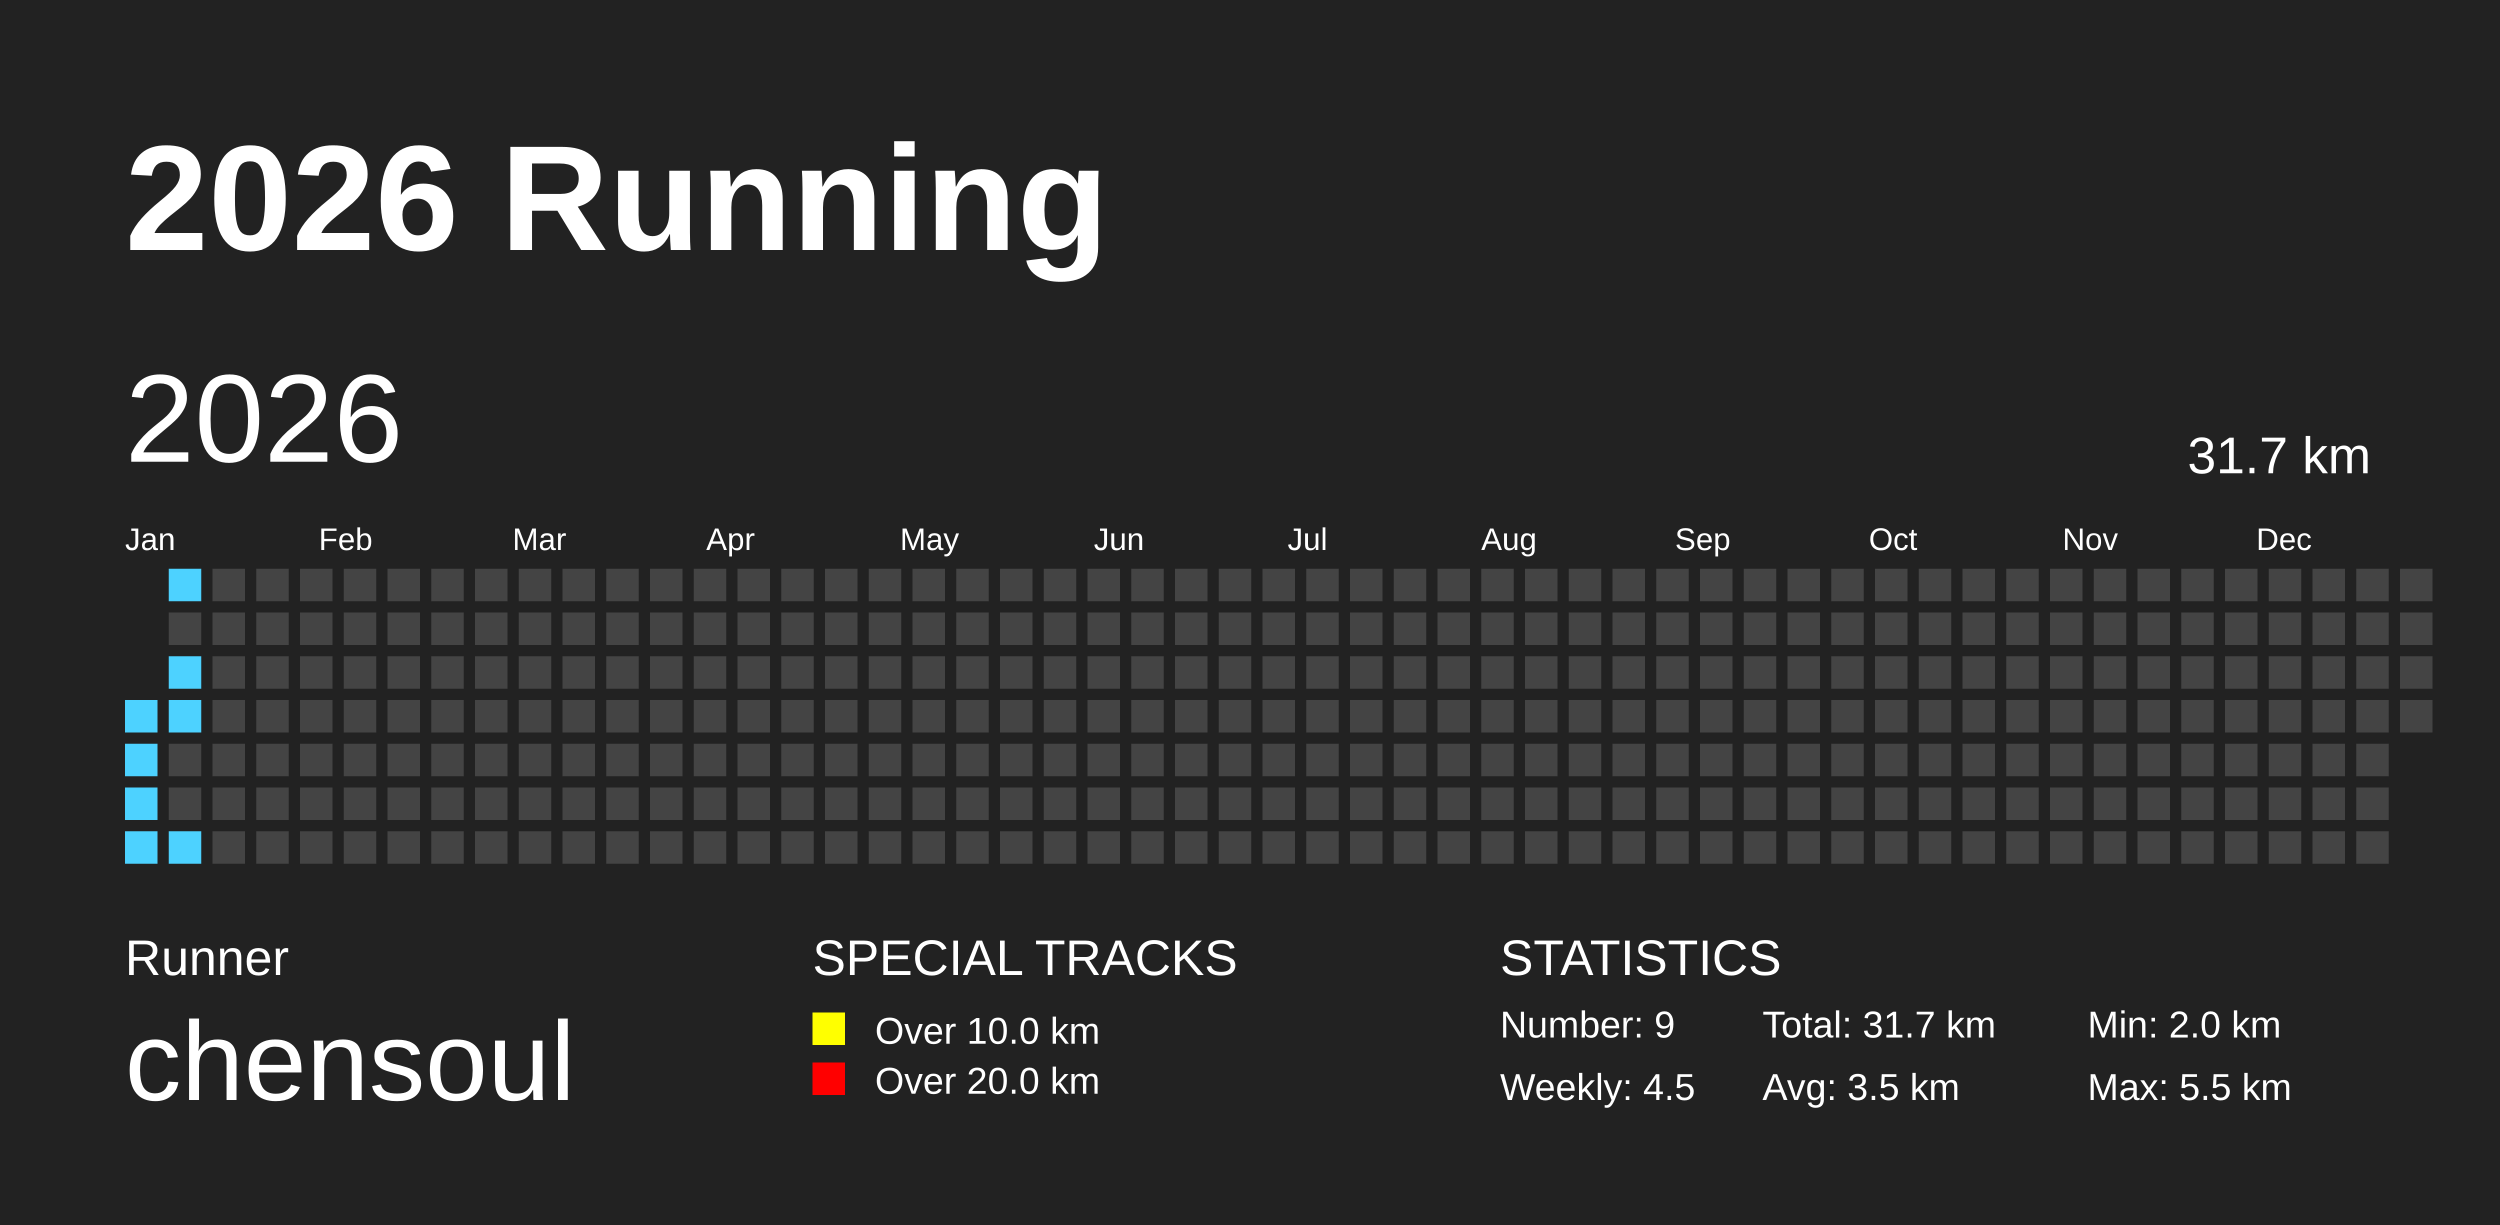
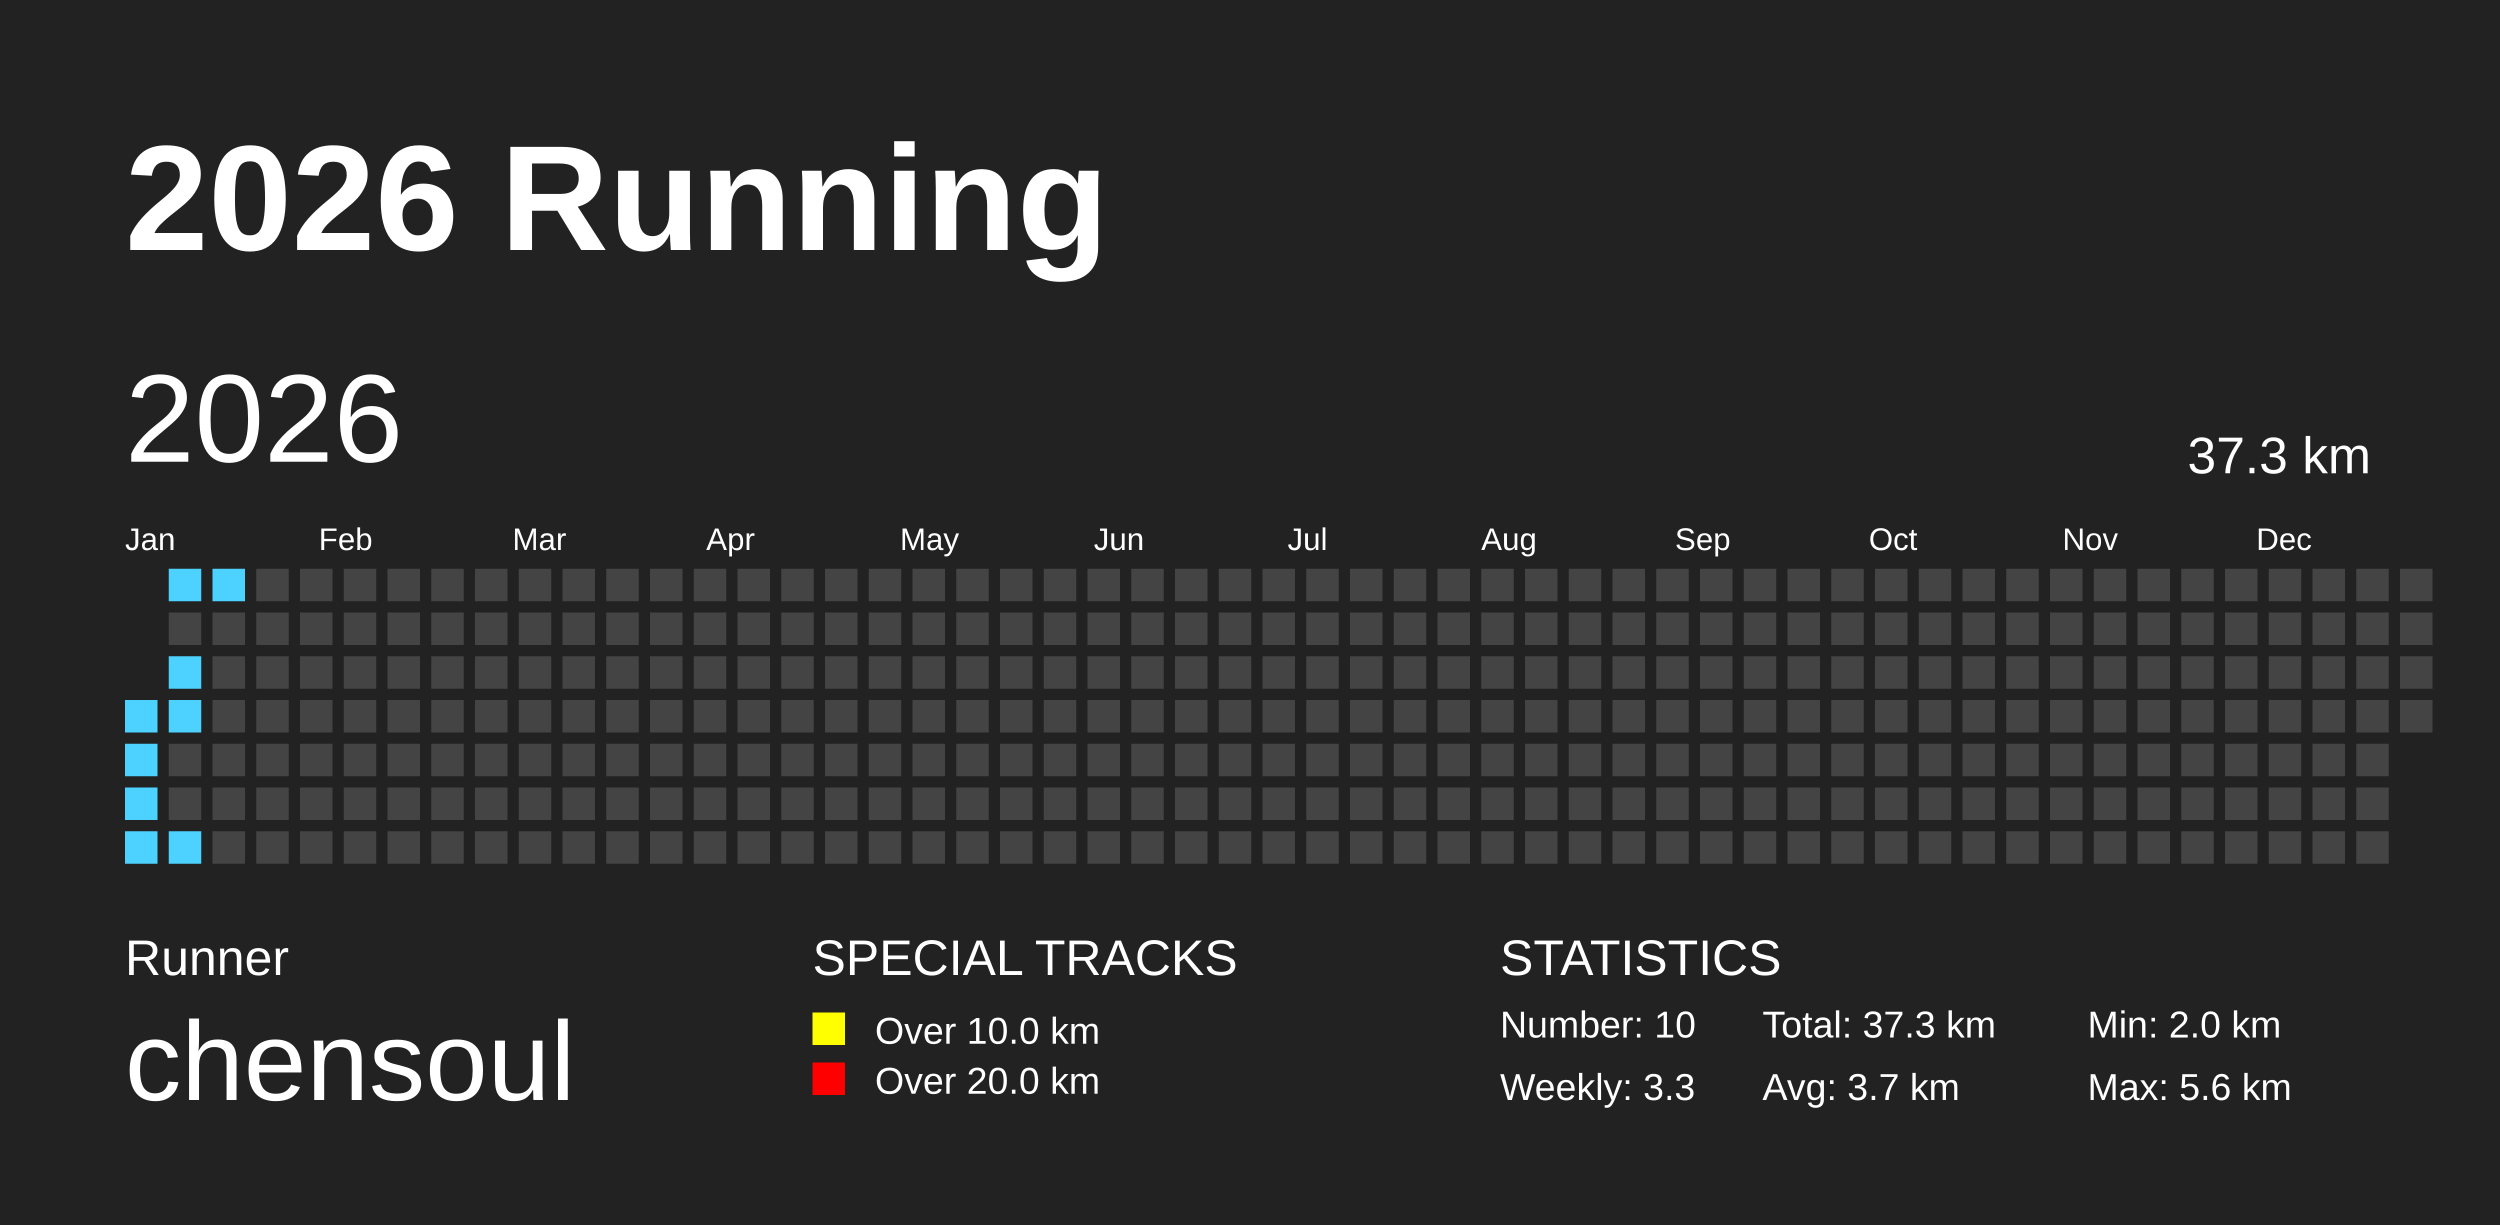
<svg xmlns="http://www.w3.org/2000/svg" baseProfile="full" height="98mm" version="1.1" viewBox="0,0,200,98" width="200mm">
  <defs />
  <rect fill="#222222" height="98" width="200" x="0" y="0" />
  <text fill="#FFFFFF" style="font-size:12px; font-family:Arial; font-weight:bold;" x="10" y="20">2026 Running</text>
  <text fill="#FFFFFF" style="font-size:4px; font-family:Arial" x="10" y="78">Runner</text>
  <text fill="#FFFFFF" style="font-size:9px; font-family:Arial" x="10" y="88">chensoul</text>
  <text fill="#FFFFFF" style="font-size:4px; font-family:Arial" x="65" y="78">SPECIAL TRACKS</text>
  <rect fill="yellow" height="2.6" width="2.6" x="65" y="81" />
  <text fill="#FFFFFF" style="font-size:3px; font-family:Arial" x="70" y="83.5">Over 10.0 km</text>
  <rect fill="red" height="2.6" width="2.6" x="65" y="85" />
  <text fill="#FFFFFF" style="font-size:3px; font-family:Arial" x="70" y="87.5">Over 20.0 km</text>
  <text fill="#FFFFFF" style="font-size:4px; font-family:Arial" x="120" y="78">STATISTICS</text>
-   <text fill="#FFFFFF" style="font-size:3px; font-family:Arial" x="120" y="83">Number: 9</text>
-   <text fill="#FFFFFF" style="font-size:3px; font-family:Arial" x="120" y="88">Weekly: 4.5</text>
-   <text fill="#FFFFFF" style="font-size:3px; font-family:Arial" x="141" y="83">Total: 31.7 km</text>
-   <text fill="#FFFFFF" style="font-size:3px; font-family:Arial" x="141" y="88">Avg: 3.5 km</text>
+   <text fill="#FFFFFF" style="font-size:3px; font-family:Arial" x="120" y="83">Number: 10</text>
+   <text fill="#FFFFFF" style="font-size:3px; font-family:Arial" x="120" y="88">Weekly: 3.3</text>
+   <text fill="#FFFFFF" style="font-size:3px; font-family:Arial" x="141" y="83">Total: 37.3 km</text>
+   <text fill="#FFFFFF" style="font-size:3px; font-family:Arial" x="141" y="88">Avg: 3.7 km</text>
  <text fill="#FFFFFF" style="font-size:3px; font-family:Arial" x="167" y="83">Min: 2.0 km</text>
-   <text fill="#FFFFFF" style="font-size:3px; font-family:Arial" x="167" y="88">Max: 5.5 km</text>
+   <text fill="#FFFFFF" style="font-size:3px; font-family:Arial" x="167" y="88">Max: 5.6 km</text>
  <text dominant-baseline="hanging" fill="#FFFFFF" style="font-size:10.0px; font-family:Arial;" x="10" y="30">2026</text>
-   <text dominant-baseline="hanging" fill="#FFFFFF" style="font-size:4.125px; font-family:Arial;" x="175" y="35">31.7 km</text>
+   <text dominant-baseline="hanging" fill="#FFFFFF" style="font-size:4.125px; font-family:Arial;" x="175" y="35">37.3 km</text>
  <text fill="#FFFFFF" style="font-size:2.5px; font-family:Arial" x="10.0" y="44">Jan</text>
  <text fill="#FFFFFF" style="font-size:2.5px; font-family:Arial" x="25.5" y="44">Feb</text>
  <text fill="#FFFFFF" style="font-size:2.5px; font-family:Arial" x="41.0" y="44">Mar</text>
  <text fill="#FFFFFF" style="font-size:2.5px; font-family:Arial" x="56.5" y="44">Apr</text>
  <text fill="#FFFFFF" style="font-size:2.5px; font-family:Arial" x="72.0" y="44">May</text>
  <text fill="#FFFFFF" style="font-size:2.5px; font-family:Arial" x="87.5" y="44">Jun</text>
  <text fill="#FFFFFF" style="font-size:2.5px; font-family:Arial" x="103.0" y="44">Jul</text>
  <text fill="#FFFFFF" style="font-size:2.5px; font-family:Arial" x="118.5" y="44">Aug</text>
  <text fill="#FFFFFF" style="font-size:2.5px; font-family:Arial" x="134.0" y="44">Sep</text>
  <text fill="#FFFFFF" style="font-size:2.5px; font-family:Arial" x="149.5" y="44">Oct</text>
  <text fill="#FFFFFF" style="font-size:2.5px; font-family:Arial" x="165.0" y="44">Nov</text>
  <text fill="#FFFFFF" style="font-size:2.5px; font-family:Arial" x="180.5" y="44">Dec</text>
  <rect fill="#4DD2FF" height="2.6" width="2.6" x="10.0" y="56.0" />
  <rect fill="#4DD2FF" height="2.6" width="2.6" x="10.0" y="59.5" />
  <rect fill="#4DD2FF" height="2.6" width="2.6" x="10.0" y="63.0" />
  <rect fill="#4DD2FF" height="2.6" width="2.6" x="10.0" y="66.5" />
  <rect fill="#4DD2FF" height="2.6" width="2.6" x="13.5" y="45.5" />
  <rect fill="#444444" height="2.6" width="2.6" x="13.5" y="49.0" />
  <rect fill="#4DD2FF" height="2.6" width="2.6" x="13.5" y="52.5" />
  <rect fill="#4DD2FF" height="2.6" width="2.6" x="13.5" y="56.0" />
  <rect fill="#444444" height="2.6" width="2.6" x="13.5" y="59.5" />
  <rect fill="#444444" height="2.6" width="2.6" x="13.5" y="63.0" />
  <rect fill="#4DD2FF" height="2.6" width="2.6" x="13.5" y="66.5" />
-   <rect fill="#444444" height="2.6" width="2.6" x="17.0" y="45.5" />
+   <rect fill="#4DD2FF" height="2.6" width="2.6" x="17.0" y="45.5" />
  <rect fill="#444444" height="2.6" width="2.6" x="17.0" y="49.0" />
  <rect fill="#444444" height="2.6" width="2.6" x="17.0" y="52.5" />
  <rect fill="#444444" height="2.6" width="2.6" x="17.0" y="56.0" />
  <rect fill="#444444" height="2.6" width="2.6" x="17.0" y="59.5" />
  <rect fill="#444444" height="2.6" width="2.6" x="17.0" y="63.0" />
  <rect fill="#444444" height="2.6" width="2.6" x="17.0" y="66.5" />
  <rect fill="#444444" height="2.6" width="2.6" x="20.5" y="45.5" />
  <rect fill="#444444" height="2.6" width="2.6" x="20.5" y="49.0" />
  <rect fill="#444444" height="2.6" width="2.6" x="20.5" y="52.5" />
  <rect fill="#444444" height="2.6" width="2.6" x="20.5" y="56.0" />
  <rect fill="#444444" height="2.6" width="2.6" x="20.5" y="59.5" />
  <rect fill="#444444" height="2.6" width="2.6" x="20.5" y="63.0" />
  <rect fill="#444444" height="2.6" width="2.6" x="20.5" y="66.5" />
  <rect fill="#444444" height="2.6" width="2.6" x="24.0" y="45.5" />
  <rect fill="#444444" height="2.6" width="2.6" x="24.0" y="49.0" />
  <rect fill="#444444" height="2.6" width="2.6" x="24.0" y="52.5" />
  <rect fill="#444444" height="2.6" width="2.6" x="24.0" y="56.0" />
  <rect fill="#444444" height="2.6" width="2.6" x="24.0" y="59.5" />
  <rect fill="#444444" height="2.6" width="2.6" x="24.0" y="63.0" />
  <rect fill="#444444" height="2.6" width="2.6" x="24.0" y="66.5" />
  <rect fill="#444444" height="2.6" width="2.6" x="27.5" y="45.5" />
  <rect fill="#444444" height="2.6" width="2.6" x="27.5" y="49.0" />
  <rect fill="#444444" height="2.6" width="2.6" x="27.5" y="52.5" />
  <rect fill="#444444" height="2.6" width="2.6" x="27.5" y="56.0" />
  <rect fill="#444444" height="2.6" width="2.6" x="27.5" y="59.5" />
  <rect fill="#444444" height="2.6" width="2.6" x="27.5" y="63.0" />
  <rect fill="#444444" height="2.6" width="2.6" x="27.5" y="66.5" />
  <rect fill="#444444" height="2.6" width="2.6" x="31.0" y="45.5" />
  <rect fill="#444444" height="2.6" width="2.6" x="31.0" y="49.0" />
  <rect fill="#444444" height="2.6" width="2.6" x="31.0" y="52.5" />
  <rect fill="#444444" height="2.6" width="2.6" x="31.0" y="56.0" />
  <rect fill="#444444" height="2.6" width="2.6" x="31.0" y="59.5" />
  <rect fill="#444444" height="2.6" width="2.6" x="31.0" y="63.0" />
  <rect fill="#444444" height="2.6" width="2.6" x="31.0" y="66.5" />
  <rect fill="#444444" height="2.6" width="2.6" x="34.5" y="45.5" />
  <rect fill="#444444" height="2.6" width="2.6" x="34.5" y="49.0" />
  <rect fill="#444444" height="2.6" width="2.6" x="34.5" y="52.5" />
  <rect fill="#444444" height="2.6" width="2.6" x="34.5" y="56.0" />
  <rect fill="#444444" height="2.6" width="2.6" x="34.5" y="59.5" />
  <rect fill="#444444" height="2.6" width="2.6" x="34.5" y="63.0" />
  <rect fill="#444444" height="2.6" width="2.6" x="34.5" y="66.5" />
  <rect fill="#444444" height="2.6" width="2.6" x="38.0" y="45.5" />
  <rect fill="#444444" height="2.6" width="2.6" x="38.0" y="49.0" />
  <rect fill="#444444" height="2.6" width="2.6" x="38.0" y="52.5" />
  <rect fill="#444444" height="2.6" width="2.6" x="38.0" y="56.0" />
  <rect fill="#444444" height="2.6" width="2.6" x="38.0" y="59.5" />
  <rect fill="#444444" height="2.6" width="2.6" x="38.0" y="63.0" />
  <rect fill="#444444" height="2.6" width="2.6" x="38.0" y="66.5" />
  <rect fill="#444444" height="2.6" width="2.6" x="41.5" y="45.5" />
  <rect fill="#444444" height="2.6" width="2.6" x="41.5" y="49.0" />
  <rect fill="#444444" height="2.6" width="2.6" x="41.5" y="52.5" />
  <rect fill="#444444" height="2.6" width="2.6" x="41.5" y="56.0" />
  <rect fill="#444444" height="2.6" width="2.6" x="41.5" y="59.5" />
  <rect fill="#444444" height="2.6" width="2.6" x="41.5" y="63.0" />
  <rect fill="#444444" height="2.6" width="2.6" x="41.5" y="66.5" />
  <rect fill="#444444" height="2.6" width="2.6" x="45.0" y="45.5" />
  <rect fill="#444444" height="2.6" width="2.6" x="45.0" y="49.0" />
  <rect fill="#444444" height="2.6" width="2.6" x="45.0" y="52.5" />
  <rect fill="#444444" height="2.6" width="2.6" x="45.0" y="56.0" />
  <rect fill="#444444" height="2.6" width="2.6" x="45.0" y="59.5" />
  <rect fill="#444444" height="2.6" width="2.6" x="45.0" y="63.0" />
  <rect fill="#444444" height="2.6" width="2.6" x="45.0" y="66.5" />
  <rect fill="#444444" height="2.6" width="2.6" x="48.5" y="45.5" />
  <rect fill="#444444" height="2.6" width="2.6" x="48.5" y="49.0" />
  <rect fill="#444444" height="2.6" width="2.6" x="48.5" y="52.5" />
  <rect fill="#444444" height="2.6" width="2.6" x="48.5" y="56.0" />
  <rect fill="#444444" height="2.6" width="2.6" x="48.5" y="59.5" />
  <rect fill="#444444" height="2.6" width="2.6" x="48.5" y="63.0" />
  <rect fill="#444444" height="2.6" width="2.6" x="48.5" y="66.5" />
  <rect fill="#444444" height="2.6" width="2.6" x="52.0" y="45.5" />
  <rect fill="#444444" height="2.6" width="2.6" x="52.0" y="49.0" />
  <rect fill="#444444" height="2.6" width="2.6" x="52.0" y="52.5" />
  <rect fill="#444444" height="2.6" width="2.6" x="52.0" y="56.0" />
  <rect fill="#444444" height="2.6" width="2.6" x="52.0" y="59.5" />
  <rect fill="#444444" height="2.6" width="2.6" x="52.0" y="63.0" />
  <rect fill="#444444" height="2.6" width="2.6" x="52.0" y="66.5" />
  <rect fill="#444444" height="2.6" width="2.6" x="55.5" y="45.5" />
  <rect fill="#444444" height="2.6" width="2.6" x="55.5" y="49.0" />
  <rect fill="#444444" height="2.6" width="2.6" x="55.5" y="52.5" />
  <rect fill="#444444" height="2.6" width="2.6" x="55.5" y="56.0" />
  <rect fill="#444444" height="2.6" width="2.6" x="55.5" y="59.5" />
  <rect fill="#444444" height="2.6" width="2.6" x="55.5" y="63.0" />
  <rect fill="#444444" height="2.6" width="2.6" x="55.5" y="66.5" />
  <rect fill="#444444" height="2.6" width="2.6" x="59.0" y="45.5" />
  <rect fill="#444444" height="2.6" width="2.6" x="59.0" y="49.0" />
  <rect fill="#444444" height="2.6" width="2.6" x="59.0" y="52.5" />
  <rect fill="#444444" height="2.6" width="2.6" x="59.0" y="56.0" />
  <rect fill="#444444" height="2.6" width="2.6" x="59.0" y="59.5" />
  <rect fill="#444444" height="2.6" width="2.6" x="59.0" y="63.0" />
  <rect fill="#444444" height="2.6" width="2.6" x="59.0" y="66.5" />
  <rect fill="#444444" height="2.6" width="2.6" x="62.5" y="45.5" />
  <rect fill="#444444" height="2.6" width="2.6" x="62.5" y="49.0" />
  <rect fill="#444444" height="2.6" width="2.6" x="62.5" y="52.5" />
  <rect fill="#444444" height="2.6" width="2.6" x="62.5" y="56.0" />
  <rect fill="#444444" height="2.6" width="2.6" x="62.5" y="59.5" />
  <rect fill="#444444" height="2.6" width="2.6" x="62.5" y="63.0" />
  <rect fill="#444444" height="2.6" width="2.6" x="62.5" y="66.5" />
  <rect fill="#444444" height="2.6" width="2.6" x="66.0" y="45.5" />
  <rect fill="#444444" height="2.6" width="2.6" x="66.0" y="49.0" />
  <rect fill="#444444" height="2.6" width="2.6" x="66.0" y="52.5" />
  <rect fill="#444444" height="2.6" width="2.6" x="66.0" y="56.0" />
  <rect fill="#444444" height="2.6" width="2.6" x="66.0" y="59.5" />
  <rect fill="#444444" height="2.6" width="2.6" x="66.0" y="63.0" />
  <rect fill="#444444" height="2.6" width="2.6" x="66.0" y="66.5" />
  <rect fill="#444444" height="2.6" width="2.6" x="69.5" y="45.5" />
  <rect fill="#444444" height="2.6" width="2.6" x="69.5" y="49.0" />
  <rect fill="#444444" height="2.6" width="2.6" x="69.5" y="52.5" />
  <rect fill="#444444" height="2.6" width="2.6" x="69.5" y="56.0" />
  <rect fill="#444444" height="2.6" width="2.6" x="69.5" y="59.5" />
  <rect fill="#444444" height="2.6" width="2.6" x="69.5" y="63.0" />
  <rect fill="#444444" height="2.6" width="2.6" x="69.5" y="66.5" />
  <rect fill="#444444" height="2.6" width="2.6" x="73.0" y="45.5" />
  <rect fill="#444444" height="2.6" width="2.6" x="73.0" y="49.0" />
  <rect fill="#444444" height="2.6" width="2.6" x="73.0" y="52.5" />
  <rect fill="#444444" height="2.6" width="2.6" x="73.0" y="56.0" />
  <rect fill="#444444" height="2.6" width="2.6" x="73.0" y="59.5" />
  <rect fill="#444444" height="2.6" width="2.6" x="73.0" y="63.0" />
  <rect fill="#444444" height="2.6" width="2.6" x="73.0" y="66.5" />
  <rect fill="#444444" height="2.6" width="2.6" x="76.5" y="45.5" />
  <rect fill="#444444" height="2.6" width="2.6" x="76.5" y="49.0" />
  <rect fill="#444444" height="2.6" width="2.6" x="76.5" y="52.5" />
  <rect fill="#444444" height="2.6" width="2.6" x="76.5" y="56.0" />
  <rect fill="#444444" height="2.6" width="2.6" x="76.5" y="59.5" />
  <rect fill="#444444" height="2.6" width="2.6" x="76.5" y="63.0" />
  <rect fill="#444444" height="2.6" width="2.6" x="76.5" y="66.5" />
  <rect fill="#444444" height="2.6" width="2.6" x="80.0" y="45.5" />
  <rect fill="#444444" height="2.6" width="2.6" x="80.0" y="49.0" />
  <rect fill="#444444" height="2.6" width="2.6" x="80.0" y="52.5" />
  <rect fill="#444444" height="2.6" width="2.6" x="80.0" y="56.0" />
  <rect fill="#444444" height="2.6" width="2.6" x="80.0" y="59.5" />
  <rect fill="#444444" height="2.6" width="2.6" x="80.0" y="63.0" />
  <rect fill="#444444" height="2.6" width="2.6" x="80.0" y="66.5" />
  <rect fill="#444444" height="2.6" width="2.6" x="83.5" y="45.5" />
  <rect fill="#444444" height="2.6" width="2.6" x="83.5" y="49.0" />
  <rect fill="#444444" height="2.6" width="2.6" x="83.5" y="52.5" />
  <rect fill="#444444" height="2.6" width="2.6" x="83.5" y="56.0" />
  <rect fill="#444444" height="2.6" width="2.6" x="83.5" y="59.5" />
  <rect fill="#444444" height="2.6" width="2.6" x="83.5" y="63.0" />
  <rect fill="#444444" height="2.6" width="2.6" x="83.5" y="66.5" />
  <rect fill="#444444" height="2.6" width="2.6" x="87.0" y="45.5" />
  <rect fill="#444444" height="2.6" width="2.6" x="87.0" y="49.0" />
  <rect fill="#444444" height="2.6" width="2.6" x="87.0" y="52.5" />
  <rect fill="#444444" height="2.6" width="2.6" x="87.0" y="56.0" />
  <rect fill="#444444" height="2.6" width="2.6" x="87.0" y="59.5" />
  <rect fill="#444444" height="2.6" width="2.6" x="87.0" y="63.0" />
  <rect fill="#444444" height="2.6" width="2.6" x="87.0" y="66.5" />
  <rect fill="#444444" height="2.6" width="2.6" x="90.5" y="45.5" />
  <rect fill="#444444" height="2.6" width="2.6" x="90.5" y="49.0" />
  <rect fill="#444444" height="2.6" width="2.6" x="90.5" y="52.5" />
  <rect fill="#444444" height="2.6" width="2.6" x="90.5" y="56.0" />
  <rect fill="#444444" height="2.6" width="2.6" x="90.5" y="59.5" />
  <rect fill="#444444" height="2.6" width="2.6" x="90.5" y="63.0" />
  <rect fill="#444444" height="2.6" width="2.6" x="90.5" y="66.5" />
  <rect fill="#444444" height="2.6" width="2.6" x="94.0" y="45.5" />
  <rect fill="#444444" height="2.6" width="2.6" x="94.0" y="49.0" />
  <rect fill="#444444" height="2.6" width="2.6" x="94.0" y="52.5" />
  <rect fill="#444444" height="2.6" width="2.6" x="94.0" y="56.0" />
  <rect fill="#444444" height="2.6" width="2.6" x="94.0" y="59.5" />
  <rect fill="#444444" height="2.6" width="2.6" x="94.0" y="63.0" />
  <rect fill="#444444" height="2.6" width="2.6" x="94.0" y="66.5" />
  <rect fill="#444444" height="2.6" width="2.6" x="97.5" y="45.5" />
  <rect fill="#444444" height="2.6" width="2.6" x="97.5" y="49.0" />
  <rect fill="#444444" height="2.6" width="2.6" x="97.5" y="52.5" />
  <rect fill="#444444" height="2.6" width="2.6" x="97.5" y="56.0" />
  <rect fill="#444444" height="2.6" width="2.6" x="97.5" y="59.5" />
  <rect fill="#444444" height="2.6" width="2.6" x="97.5" y="63.0" />
  <rect fill="#444444" height="2.6" width="2.6" x="97.5" y="66.5" />
  <rect fill="#444444" height="2.6" width="2.6" x="101.0" y="45.5" />
  <rect fill="#444444" height="2.6" width="2.6" x="101.0" y="49.0" />
  <rect fill="#444444" height="2.6" width="2.6" x="101.0" y="52.5" />
  <rect fill="#444444" height="2.6" width="2.6" x="101.0" y="56.0" />
  <rect fill="#444444" height="2.6" width="2.6" x="101.0" y="59.5" />
  <rect fill="#444444" height="2.6" width="2.6" x="101.0" y="63.0" />
  <rect fill="#444444" height="2.6" width="2.6" x="101.0" y="66.5" />
  <rect fill="#444444" height="2.6" width="2.6" x="104.5" y="45.5" />
  <rect fill="#444444" height="2.6" width="2.6" x="104.5" y="49.0" />
  <rect fill="#444444" height="2.6" width="2.6" x="104.5" y="52.5" />
  <rect fill="#444444" height="2.6" width="2.6" x="104.5" y="56.0" />
  <rect fill="#444444" height="2.6" width="2.6" x="104.5" y="59.5" />
  <rect fill="#444444" height="2.6" width="2.6" x="104.5" y="63.0" />
  <rect fill="#444444" height="2.6" width="2.6" x="104.5" y="66.5" />
  <rect fill="#444444" height="2.6" width="2.6" x="108.0" y="45.5" />
  <rect fill="#444444" height="2.6" width="2.6" x="108.0" y="49.0" />
  <rect fill="#444444" height="2.6" width="2.6" x="108.0" y="52.5" />
  <rect fill="#444444" height="2.6" width="2.6" x="108.0" y="56.0" />
  <rect fill="#444444" height="2.6" width="2.6" x="108.0" y="59.5" />
  <rect fill="#444444" height="2.6" width="2.6" x="108.0" y="63.0" />
  <rect fill="#444444" height="2.6" width="2.6" x="108.0" y="66.5" />
  <rect fill="#444444" height="2.6" width="2.6" x="111.5" y="45.5" />
  <rect fill="#444444" height="2.6" width="2.6" x="111.5" y="49.0" />
  <rect fill="#444444" height="2.6" width="2.6" x="111.5" y="52.5" />
  <rect fill="#444444" height="2.6" width="2.6" x="111.5" y="56.0" />
  <rect fill="#444444" height="2.6" width="2.6" x="111.5" y="59.5" />
  <rect fill="#444444" height="2.6" width="2.6" x="111.5" y="63.0" />
  <rect fill="#444444" height="2.6" width="2.6" x="111.5" y="66.5" />
  <rect fill="#444444" height="2.6" width="2.6" x="115.0" y="45.5" />
  <rect fill="#444444" height="2.6" width="2.6" x="115.0" y="49.0" />
  <rect fill="#444444" height="2.6" width="2.6" x="115.0" y="52.5" />
  <rect fill="#444444" height="2.6" width="2.6" x="115.0" y="56.0" />
  <rect fill="#444444" height="2.6" width="2.6" x="115.0" y="59.5" />
  <rect fill="#444444" height="2.6" width="2.6" x="115.0" y="63.0" />
  <rect fill="#444444" height="2.6" width="2.6" x="115.0" y="66.5" />
  <rect fill="#444444" height="2.6" width="2.6" x="118.5" y="45.5" />
  <rect fill="#444444" height="2.6" width="2.6" x="118.5" y="49.0" />
  <rect fill="#444444" height="2.6" width="2.6" x="118.5" y="52.5" />
  <rect fill="#444444" height="2.6" width="2.6" x="118.5" y="56.0" />
  <rect fill="#444444" height="2.6" width="2.6" x="118.5" y="59.5" />
  <rect fill="#444444" height="2.6" width="2.6" x="118.5" y="63.0" />
  <rect fill="#444444" height="2.6" width="2.6" x="118.5" y="66.5" />
  <rect fill="#444444" height="2.6" width="2.6" x="122.0" y="45.5" />
  <rect fill="#444444" height="2.6" width="2.6" x="122.0" y="49.0" />
  <rect fill="#444444" height="2.6" width="2.6" x="122.0" y="52.5" />
  <rect fill="#444444" height="2.6" width="2.6" x="122.0" y="56.0" />
  <rect fill="#444444" height="2.6" width="2.6" x="122.0" y="59.5" />
  <rect fill="#444444" height="2.6" width="2.6" x="122.0" y="63.0" />
  <rect fill="#444444" height="2.6" width="2.6" x="122.0" y="66.5" />
  <rect fill="#444444" height="2.6" width="2.6" x="125.5" y="45.5" />
  <rect fill="#444444" height="2.6" width="2.6" x="125.5" y="49.0" />
  <rect fill="#444444" height="2.6" width="2.6" x="125.5" y="52.5" />
  <rect fill="#444444" height="2.6" width="2.6" x="125.5" y="56.0" />
  <rect fill="#444444" height="2.6" width="2.6" x="125.5" y="59.5" />
  <rect fill="#444444" height="2.6" width="2.6" x="125.5" y="63.0" />
  <rect fill="#444444" height="2.6" width="2.6" x="125.5" y="66.5" />
  <rect fill="#444444" height="2.6" width="2.6" x="129.0" y="45.5" />
  <rect fill="#444444" height="2.6" width="2.6" x="129.0" y="49.0" />
  <rect fill="#444444" height="2.6" width="2.6" x="129.0" y="52.5" />
  <rect fill="#444444" height="2.6" width="2.6" x="129.0" y="56.0" />
  <rect fill="#444444" height="2.6" width="2.6" x="129.0" y="59.5" />
  <rect fill="#444444" height="2.6" width="2.6" x="129.0" y="63.0" />
  <rect fill="#444444" height="2.6" width="2.6" x="129.0" y="66.5" />
  <rect fill="#444444" height="2.6" width="2.6" x="132.5" y="45.5" />
  <rect fill="#444444" height="2.6" width="2.6" x="132.5" y="49.0" />
  <rect fill="#444444" height="2.6" width="2.6" x="132.5" y="52.5" />
  <rect fill="#444444" height="2.6" width="2.6" x="132.5" y="56.0" />
  <rect fill="#444444" height="2.6" width="2.6" x="132.5" y="59.5" />
  <rect fill="#444444" height="2.6" width="2.6" x="132.5" y="63.0" />
  <rect fill="#444444" height="2.6" width="2.6" x="132.5" y="66.5" />
  <rect fill="#444444" height="2.6" width="2.6" x="136.0" y="45.5" />
  <rect fill="#444444" height="2.6" width="2.6" x="136.0" y="49.0" />
  <rect fill="#444444" height="2.6" width="2.6" x="136.0" y="52.5" />
  <rect fill="#444444" height="2.6" width="2.6" x="136.0" y="56.0" />
  <rect fill="#444444" height="2.6" width="2.6" x="136.0" y="59.5" />
  <rect fill="#444444" height="2.6" width="2.6" x="136.0" y="63.0" />
  <rect fill="#444444" height="2.6" width="2.6" x="136.0" y="66.5" />
  <rect fill="#444444" height="2.6" width="2.6" x="139.5" y="45.5" />
  <rect fill="#444444" height="2.6" width="2.6" x="139.5" y="49.0" />
  <rect fill="#444444" height="2.6" width="2.6" x="139.5" y="52.5" />
  <rect fill="#444444" height="2.6" width="2.6" x="139.5" y="56.0" />
  <rect fill="#444444" height="2.6" width="2.6" x="139.5" y="59.5" />
  <rect fill="#444444" height="2.6" width="2.6" x="139.5" y="63.0" />
  <rect fill="#444444" height="2.6" width="2.6" x="139.5" y="66.5" />
  <rect fill="#444444" height="2.6" width="2.6" x="143.0" y="45.5" />
  <rect fill="#444444" height="2.6" width="2.6" x="143.0" y="49.0" />
  <rect fill="#444444" height="2.6" width="2.6" x="143.0" y="52.5" />
  <rect fill="#444444" height="2.6" width="2.6" x="143.0" y="56.0" />
  <rect fill="#444444" height="2.6" width="2.6" x="143.0" y="59.5" />
  <rect fill="#444444" height="2.6" width="2.6" x="143.0" y="63.0" />
  <rect fill="#444444" height="2.6" width="2.6" x="143.0" y="66.5" />
  <rect fill="#444444" height="2.6" width="2.6" x="146.5" y="45.5" />
  <rect fill="#444444" height="2.6" width="2.6" x="146.5" y="49.0" />
  <rect fill="#444444" height="2.6" width="2.6" x="146.5" y="52.5" />
  <rect fill="#444444" height="2.6" width="2.6" x="146.5" y="56.0" />
  <rect fill="#444444" height="2.6" width="2.6" x="146.5" y="59.5" />
  <rect fill="#444444" height="2.6" width="2.6" x="146.5" y="63.0" />
  <rect fill="#444444" height="2.6" width="2.6" x="146.5" y="66.5" />
  <rect fill="#444444" height="2.6" width="2.6" x="150.0" y="45.5" />
  <rect fill="#444444" height="2.6" width="2.6" x="150.0" y="49.0" />
  <rect fill="#444444" height="2.6" width="2.6" x="150.0" y="52.5" />
  <rect fill="#444444" height="2.6" width="2.6" x="150.0" y="56.0" />
  <rect fill="#444444" height="2.6" width="2.6" x="150.0" y="59.5" />
  <rect fill="#444444" height="2.6" width="2.6" x="150.0" y="63.0" />
  <rect fill="#444444" height="2.6" width="2.6" x="150.0" y="66.5" />
  <rect fill="#444444" height="2.6" width="2.6" x="153.5" y="45.5" />
  <rect fill="#444444" height="2.6" width="2.6" x="153.5" y="49.0" />
  <rect fill="#444444" height="2.6" width="2.6" x="153.5" y="52.5" />
  <rect fill="#444444" height="2.6" width="2.6" x="153.5" y="56.0" />
  <rect fill="#444444" height="2.6" width="2.6" x="153.5" y="59.5" />
  <rect fill="#444444" height="2.6" width="2.6" x="153.5" y="63.0" />
  <rect fill="#444444" height="2.6" width="2.6" x="153.5" y="66.5" />
  <rect fill="#444444" height="2.6" width="2.6" x="157.0" y="45.5" />
  <rect fill="#444444" height="2.6" width="2.6" x="157.0" y="49.0" />
  <rect fill="#444444" height="2.6" width="2.6" x="157.0" y="52.5" />
  <rect fill="#444444" height="2.6" width="2.6" x="157.0" y="56.0" />
  <rect fill="#444444" height="2.6" width="2.6" x="157.0" y="59.5" />
  <rect fill="#444444" height="2.6" width="2.6" x="157.0" y="63.0" />
  <rect fill="#444444" height="2.6" width="2.6" x="157.0" y="66.5" />
  <rect fill="#444444" height="2.6" width="2.6" x="160.5" y="45.5" />
  <rect fill="#444444" height="2.6" width="2.6" x="160.5" y="49.0" />
  <rect fill="#444444" height="2.6" width="2.6" x="160.5" y="52.5" />
  <rect fill="#444444" height="2.6" width="2.6" x="160.5" y="56.0" />
  <rect fill="#444444" height="2.6" width="2.6" x="160.5" y="59.5" />
  <rect fill="#444444" height="2.6" width="2.6" x="160.5" y="63.0" />
  <rect fill="#444444" height="2.6" width="2.6" x="160.5" y="66.5" />
  <rect fill="#444444" height="2.6" width="2.6" x="164.0" y="45.5" />
  <rect fill="#444444" height="2.6" width="2.6" x="164.0" y="49.0" />
  <rect fill="#444444" height="2.6" width="2.6" x="164.0" y="52.5" />
  <rect fill="#444444" height="2.6" width="2.6" x="164.0" y="56.0" />
  <rect fill="#444444" height="2.6" width="2.6" x="164.0" y="59.5" />
  <rect fill="#444444" height="2.6" width="2.6" x="164.0" y="63.0" />
  <rect fill="#444444" height="2.6" width="2.6" x="164.0" y="66.5" />
  <rect fill="#444444" height="2.6" width="2.6" x="167.5" y="45.5" />
  <rect fill="#444444" height="2.6" width="2.6" x="167.5" y="49.0" />
  <rect fill="#444444" height="2.6" width="2.6" x="167.5" y="52.5" />
  <rect fill="#444444" height="2.6" width="2.6" x="167.5" y="56.0" />
  <rect fill="#444444" height="2.6" width="2.6" x="167.5" y="59.5" />
  <rect fill="#444444" height="2.6" width="2.6" x="167.5" y="63.0" />
  <rect fill="#444444" height="2.6" width="2.6" x="167.5" y="66.5" />
  <rect fill="#444444" height="2.6" width="2.6" x="171.0" y="45.5" />
  <rect fill="#444444" height="2.6" width="2.6" x="171.0" y="49.0" />
  <rect fill="#444444" height="2.6" width="2.6" x="171.0" y="52.5" />
  <rect fill="#444444" height="2.6" width="2.6" x="171.0" y="56.0" />
  <rect fill="#444444" height="2.6" width="2.6" x="171.0" y="59.5" />
  <rect fill="#444444" height="2.6" width="2.6" x="171.0" y="63.0" />
  <rect fill="#444444" height="2.6" width="2.6" x="171.0" y="66.5" />
  <rect fill="#444444" height="2.6" width="2.6" x="174.5" y="45.5" />
  <rect fill="#444444" height="2.6" width="2.6" x="174.5" y="49.0" />
  <rect fill="#444444" height="2.6" width="2.6" x="174.5" y="52.5" />
  <rect fill="#444444" height="2.6" width="2.6" x="174.5" y="56.0" />
  <rect fill="#444444" height="2.6" width="2.6" x="174.5" y="59.5" />
  <rect fill="#444444" height="2.6" width="2.6" x="174.5" y="63.0" />
  <rect fill="#444444" height="2.6" width="2.6" x="174.5" y="66.5" />
  <rect fill="#444444" height="2.6" width="2.6" x="178.0" y="45.5" />
  <rect fill="#444444" height="2.6" width="2.6" x="178.0" y="49.0" />
  <rect fill="#444444" height="2.6" width="2.6" x="178.0" y="52.5" />
  <rect fill="#444444" height="2.6" width="2.6" x="178.0" y="56.0" />
  <rect fill="#444444" height="2.6" width="2.6" x="178.0" y="59.5" />
  <rect fill="#444444" height="2.6" width="2.6" x="178.0" y="63.0" />
  <rect fill="#444444" height="2.6" width="2.6" x="178.0" y="66.5" />
  <rect fill="#444444" height="2.6" width="2.6" x="181.5" y="45.5" />
  <rect fill="#444444" height="2.6" width="2.6" x="181.5" y="49.0" />
  <rect fill="#444444" height="2.6" width="2.6" x="181.5" y="52.5" />
  <rect fill="#444444" height="2.6" width="2.6" x="181.5" y="56.0" />
  <rect fill="#444444" height="2.6" width="2.6" x="181.5" y="59.5" />
  <rect fill="#444444" height="2.6" width="2.6" x="181.5" y="63.0" />
  <rect fill="#444444" height="2.6" width="2.6" x="181.5" y="66.5" />
  <rect fill="#444444" height="2.6" width="2.6" x="185.0" y="45.5" />
  <rect fill="#444444" height="2.6" width="2.6" x="185.0" y="49.0" />
  <rect fill="#444444" height="2.6" width="2.6" x="185.0" y="52.5" />
  <rect fill="#444444" height="2.6" width="2.6" x="185.0" y="56.0" />
  <rect fill="#444444" height="2.6" width="2.6" x="185.0" y="59.5" />
  <rect fill="#444444" height="2.6" width="2.6" x="185.0" y="63.0" />
  <rect fill="#444444" height="2.6" width="2.6" x="185.0" y="66.5" />
  <rect fill="#444444" height="2.6" width="2.6" x="188.5" y="45.5" />
  <rect fill="#444444" height="2.6" width="2.6" x="188.5" y="49.0" />
  <rect fill="#444444" height="2.6" width="2.6" x="188.5" y="52.5" />
  <rect fill="#444444" height="2.6" width="2.6" x="188.5" y="56.0" />
  <rect fill="#444444" height="2.6" width="2.6" x="188.5" y="59.5" />
  <rect fill="#444444" height="2.6" width="2.6" x="188.5" y="63.0" />
  <rect fill="#444444" height="2.6" width="2.6" x="188.5" y="66.5" />
  <rect fill="#444444" height="2.6" width="2.6" x="192.0" y="45.5" />
  <rect fill="#444444" height="2.6" width="2.6" x="192.0" y="49.0" />
  <rect fill="#444444" height="2.6" width="2.6" x="192.0" y="52.5" />
  <rect fill="#444444" height="2.6" width="2.6" x="192.0" y="56.0" />
</svg>
